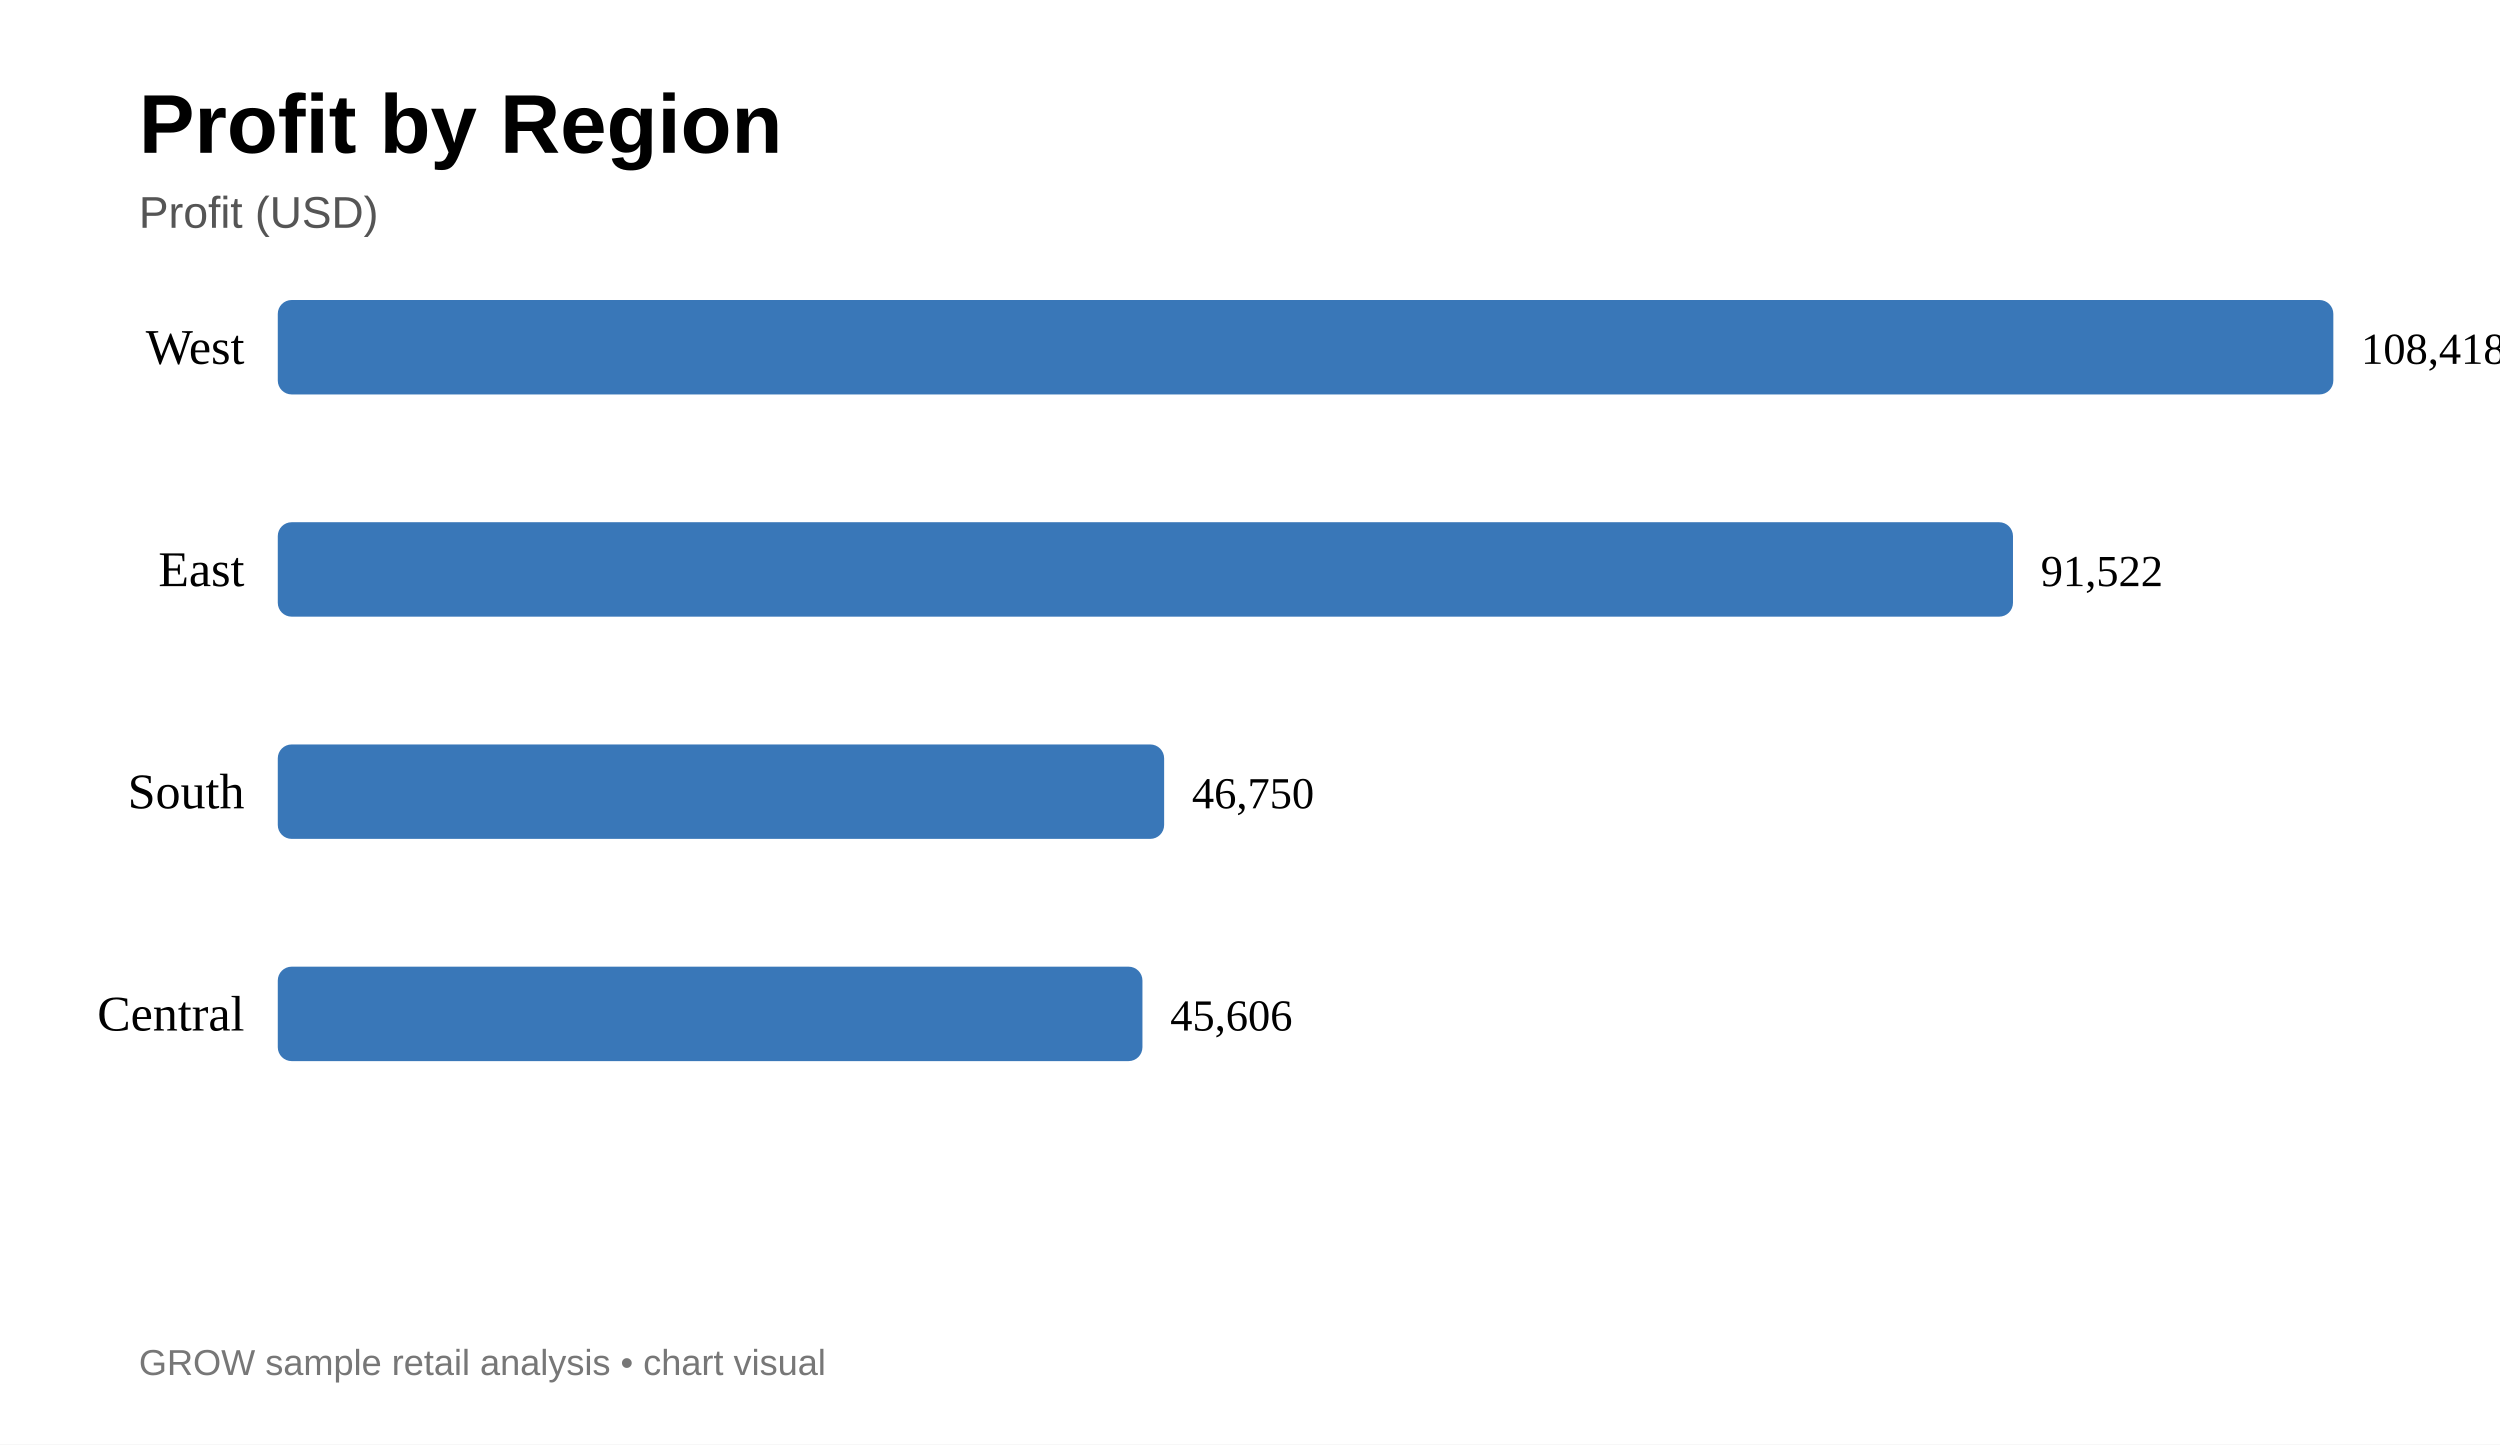
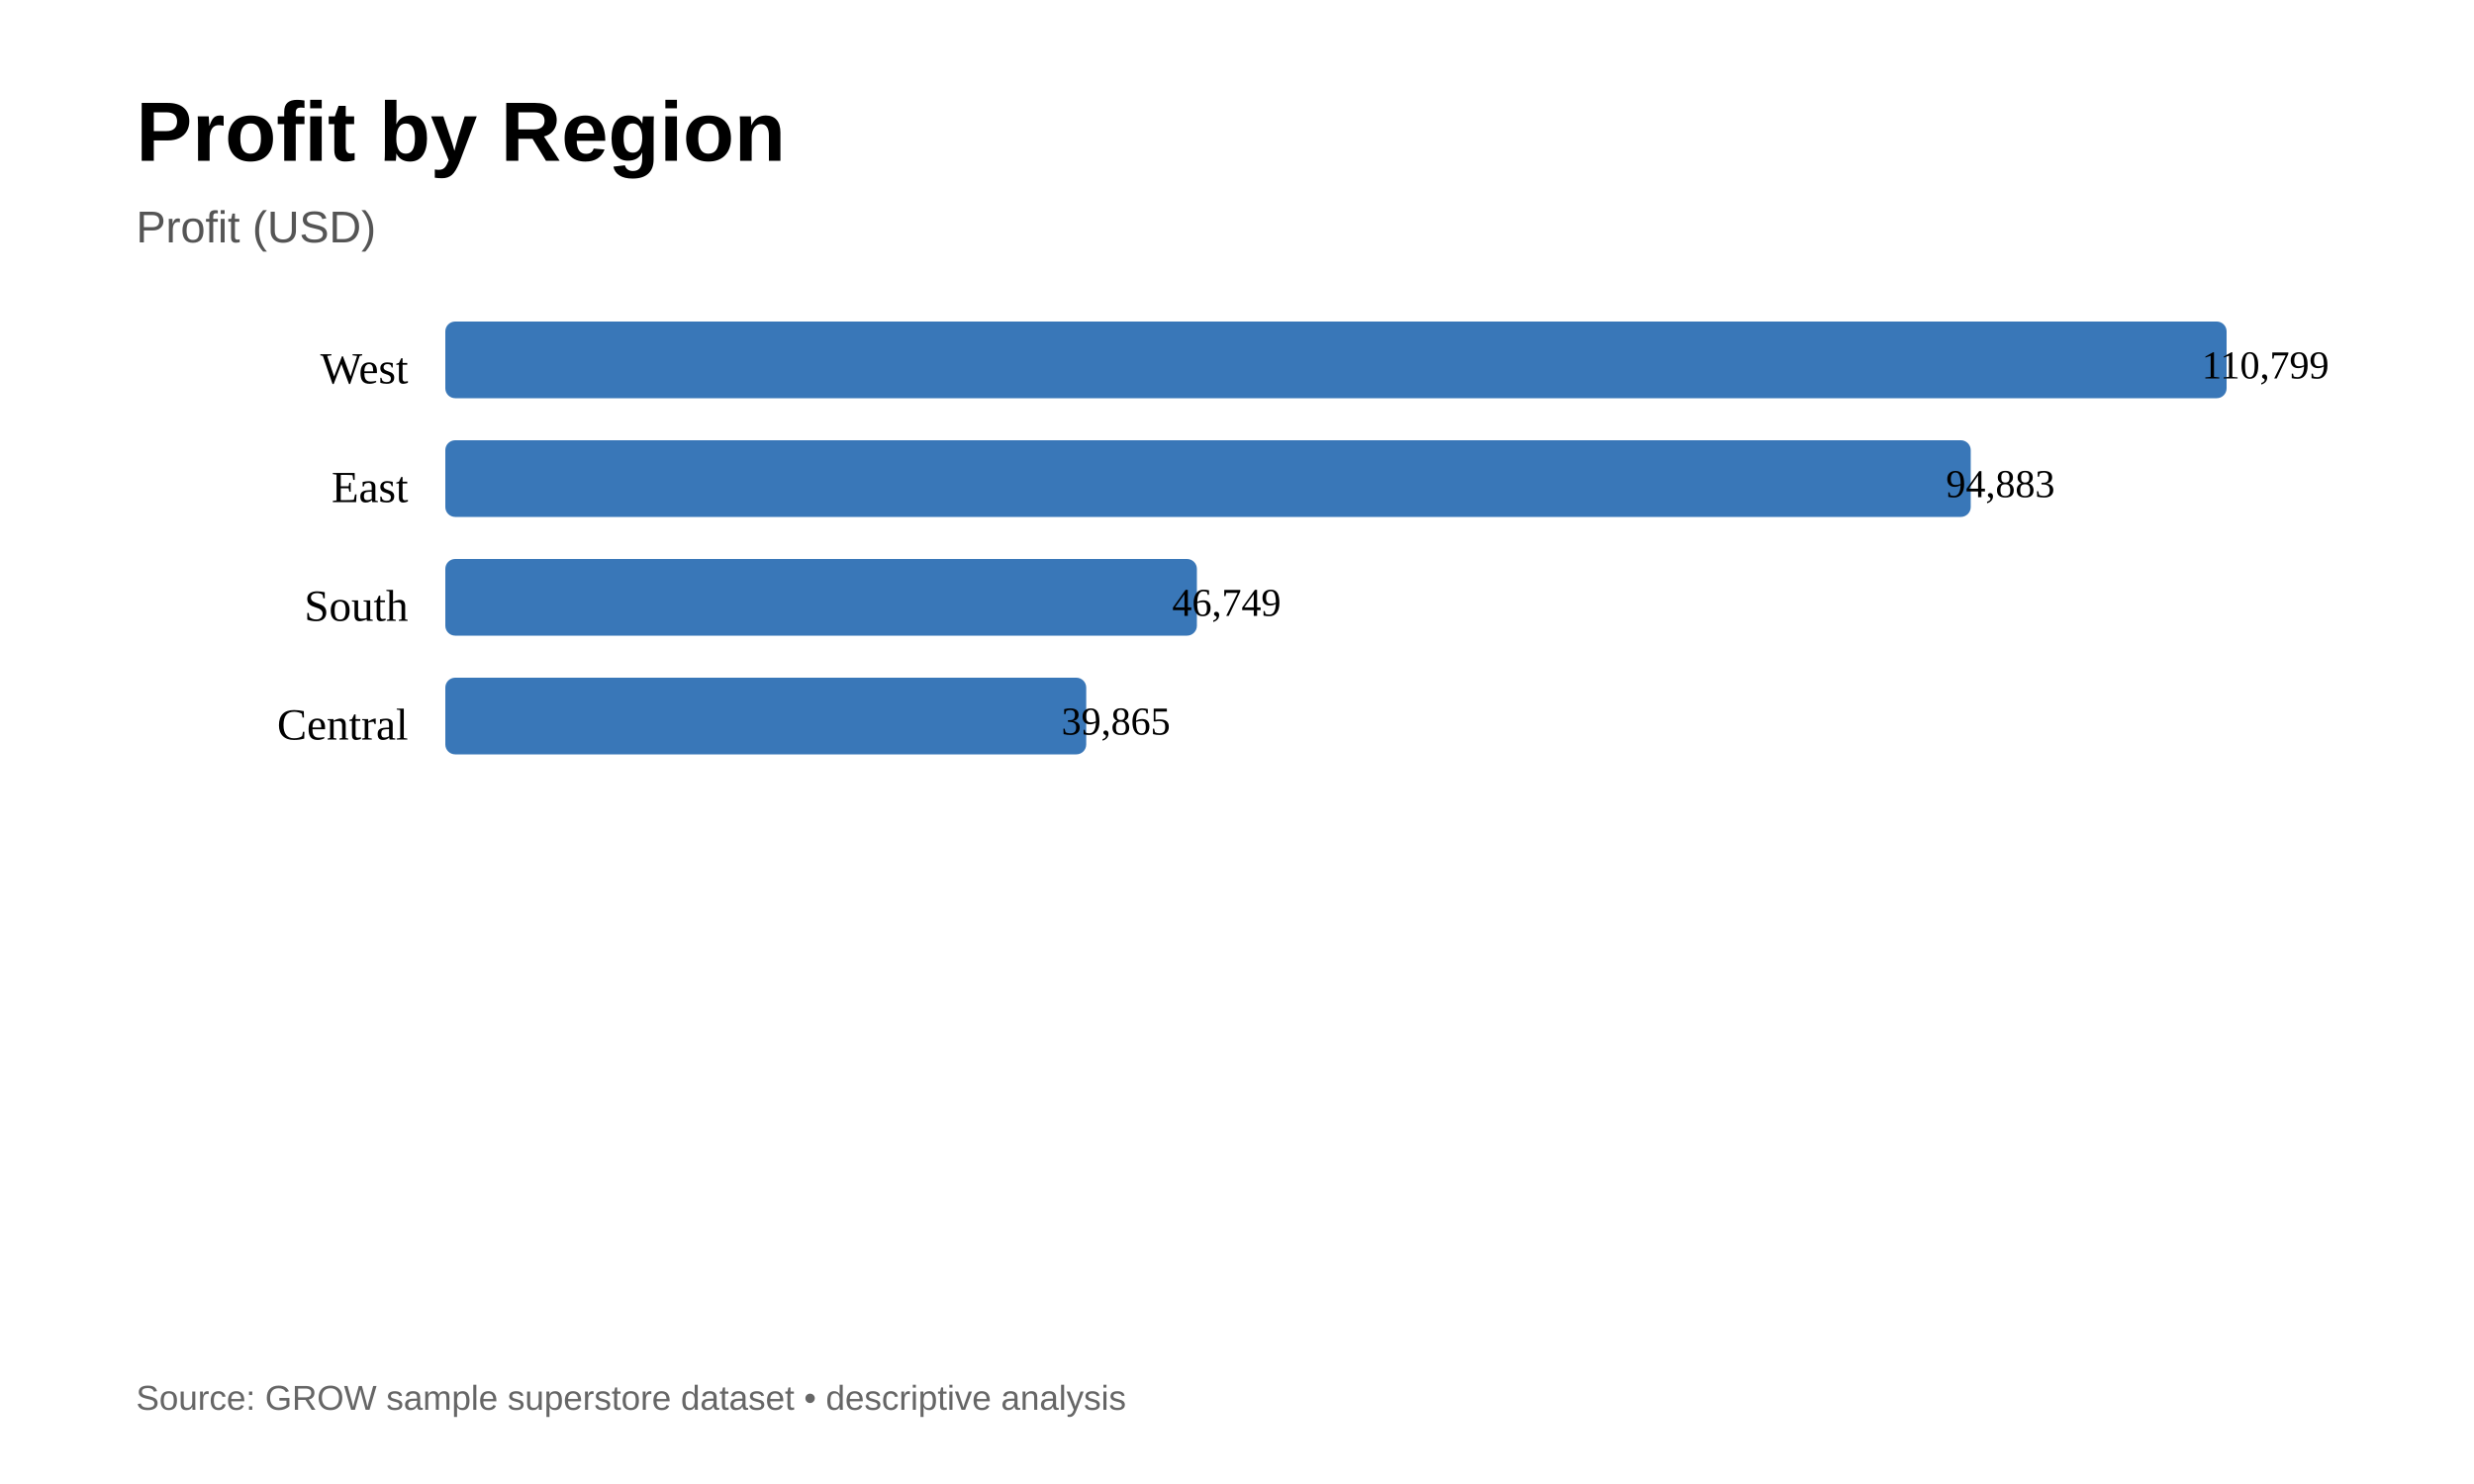
- <svg xmlns="http://www.w3.org/2000/svg" width="900" height="520" viewBox="0 0 900 520">
-   <rect width="100%" height="100%" fill="#fff" />
-   <text x="50" y="55" font-size="30" font-family="Arial" font-weight="bold">Profit by Region</text>
-   <text x="50" y="82" font-size="16" font-family="Arial" fill="#555">Profit (USD)</text>
-   <rect x="100" y="108" width="740" height="34" rx="5" fill="#3977b8" />
-   <text x="88" y="131" text-anchor="end" font-size="18">West</text>
-   <text x="850" y="131" font-size="16">108,418</text>
-   <rect x="100" y="188" width="624.677" height="34" rx="5" fill="#3977b8" />
-   <text x="88" y="211" text-anchor="end" font-size="18">East</text>
-   <text x="734.677" y="211" font-size="16">91,522</text>
-   <rect x="100" y="268" width="319.089" height="34" rx="5" fill="#3977b8" />
-   <text x="88" y="291" text-anchor="end" font-size="18">South</text>
-   <text x="429.089" y="291" font-size="16">46,750</text>
-   <rect x="100" y="348" width="311.281" height="34" rx="5" fill="#3977b8" />
-   <text x="88" y="371" text-anchor="end" font-size="18">Central</text>
-   <text x="421.281" y="371" font-size="16">45,606</text>
-   <text x="50" y="495" font-size="13" fill="#777" font-family="Arial">GROW sample retail analysis • chart visual</text>
+ <svg xmlns="http://www.w3.org/2000/svg" width="1000" height="600">
+   <rect width="100%" height="100%" fill="white" />
+   <text x="55" y="65" font-family="Arial" font-size="34" font-weight="bold">Profit by Region</text>
+   <text x="55" y="98" font-family="Arial" font-size="18" fill="#555">Profit (USD)</text>
+   <text x="165" y="155" text-anchor="end" font-size="18">West</text>
+   <rect x="180" y="130" width="720" height="31" rx="4" fill="#3977b8" />
+   <text x="890" y="153" text-anchor="start" font-size="16">110,799</text>
+   <text x="165" y="203" text-anchor="end" font-size="18">East</text>
+   <rect x="180" y="178" width="616.576" height="31" rx="4" fill="#3977b8" />
+   <text x="786.576" y="201" text-anchor="start" font-size="16">94,883</text>
+   <text x="165" y="251" text-anchor="end" font-size="18">South</text>
+   <rect x="180" y="226" width="303.79" height="31" rx="4" fill="#3977b8" />
+   <text x="473.79" y="249" text-anchor="start" font-size="16">46,749</text>
+   <text x="165" y="299" text-anchor="end" font-size="18">Central</text>
+   <rect x="180" y="274" width="259.055" height="31" rx="4" fill="#3977b8" />
+   <text x="429.055" y="297" text-anchor="start" font-size="16">39,865</text>
+   <text x="55" y="570" font-family="Arial" font-size="14" fill="#666">Source: GROW sample superstore dataset • descriptive analysis</text>
</svg>
